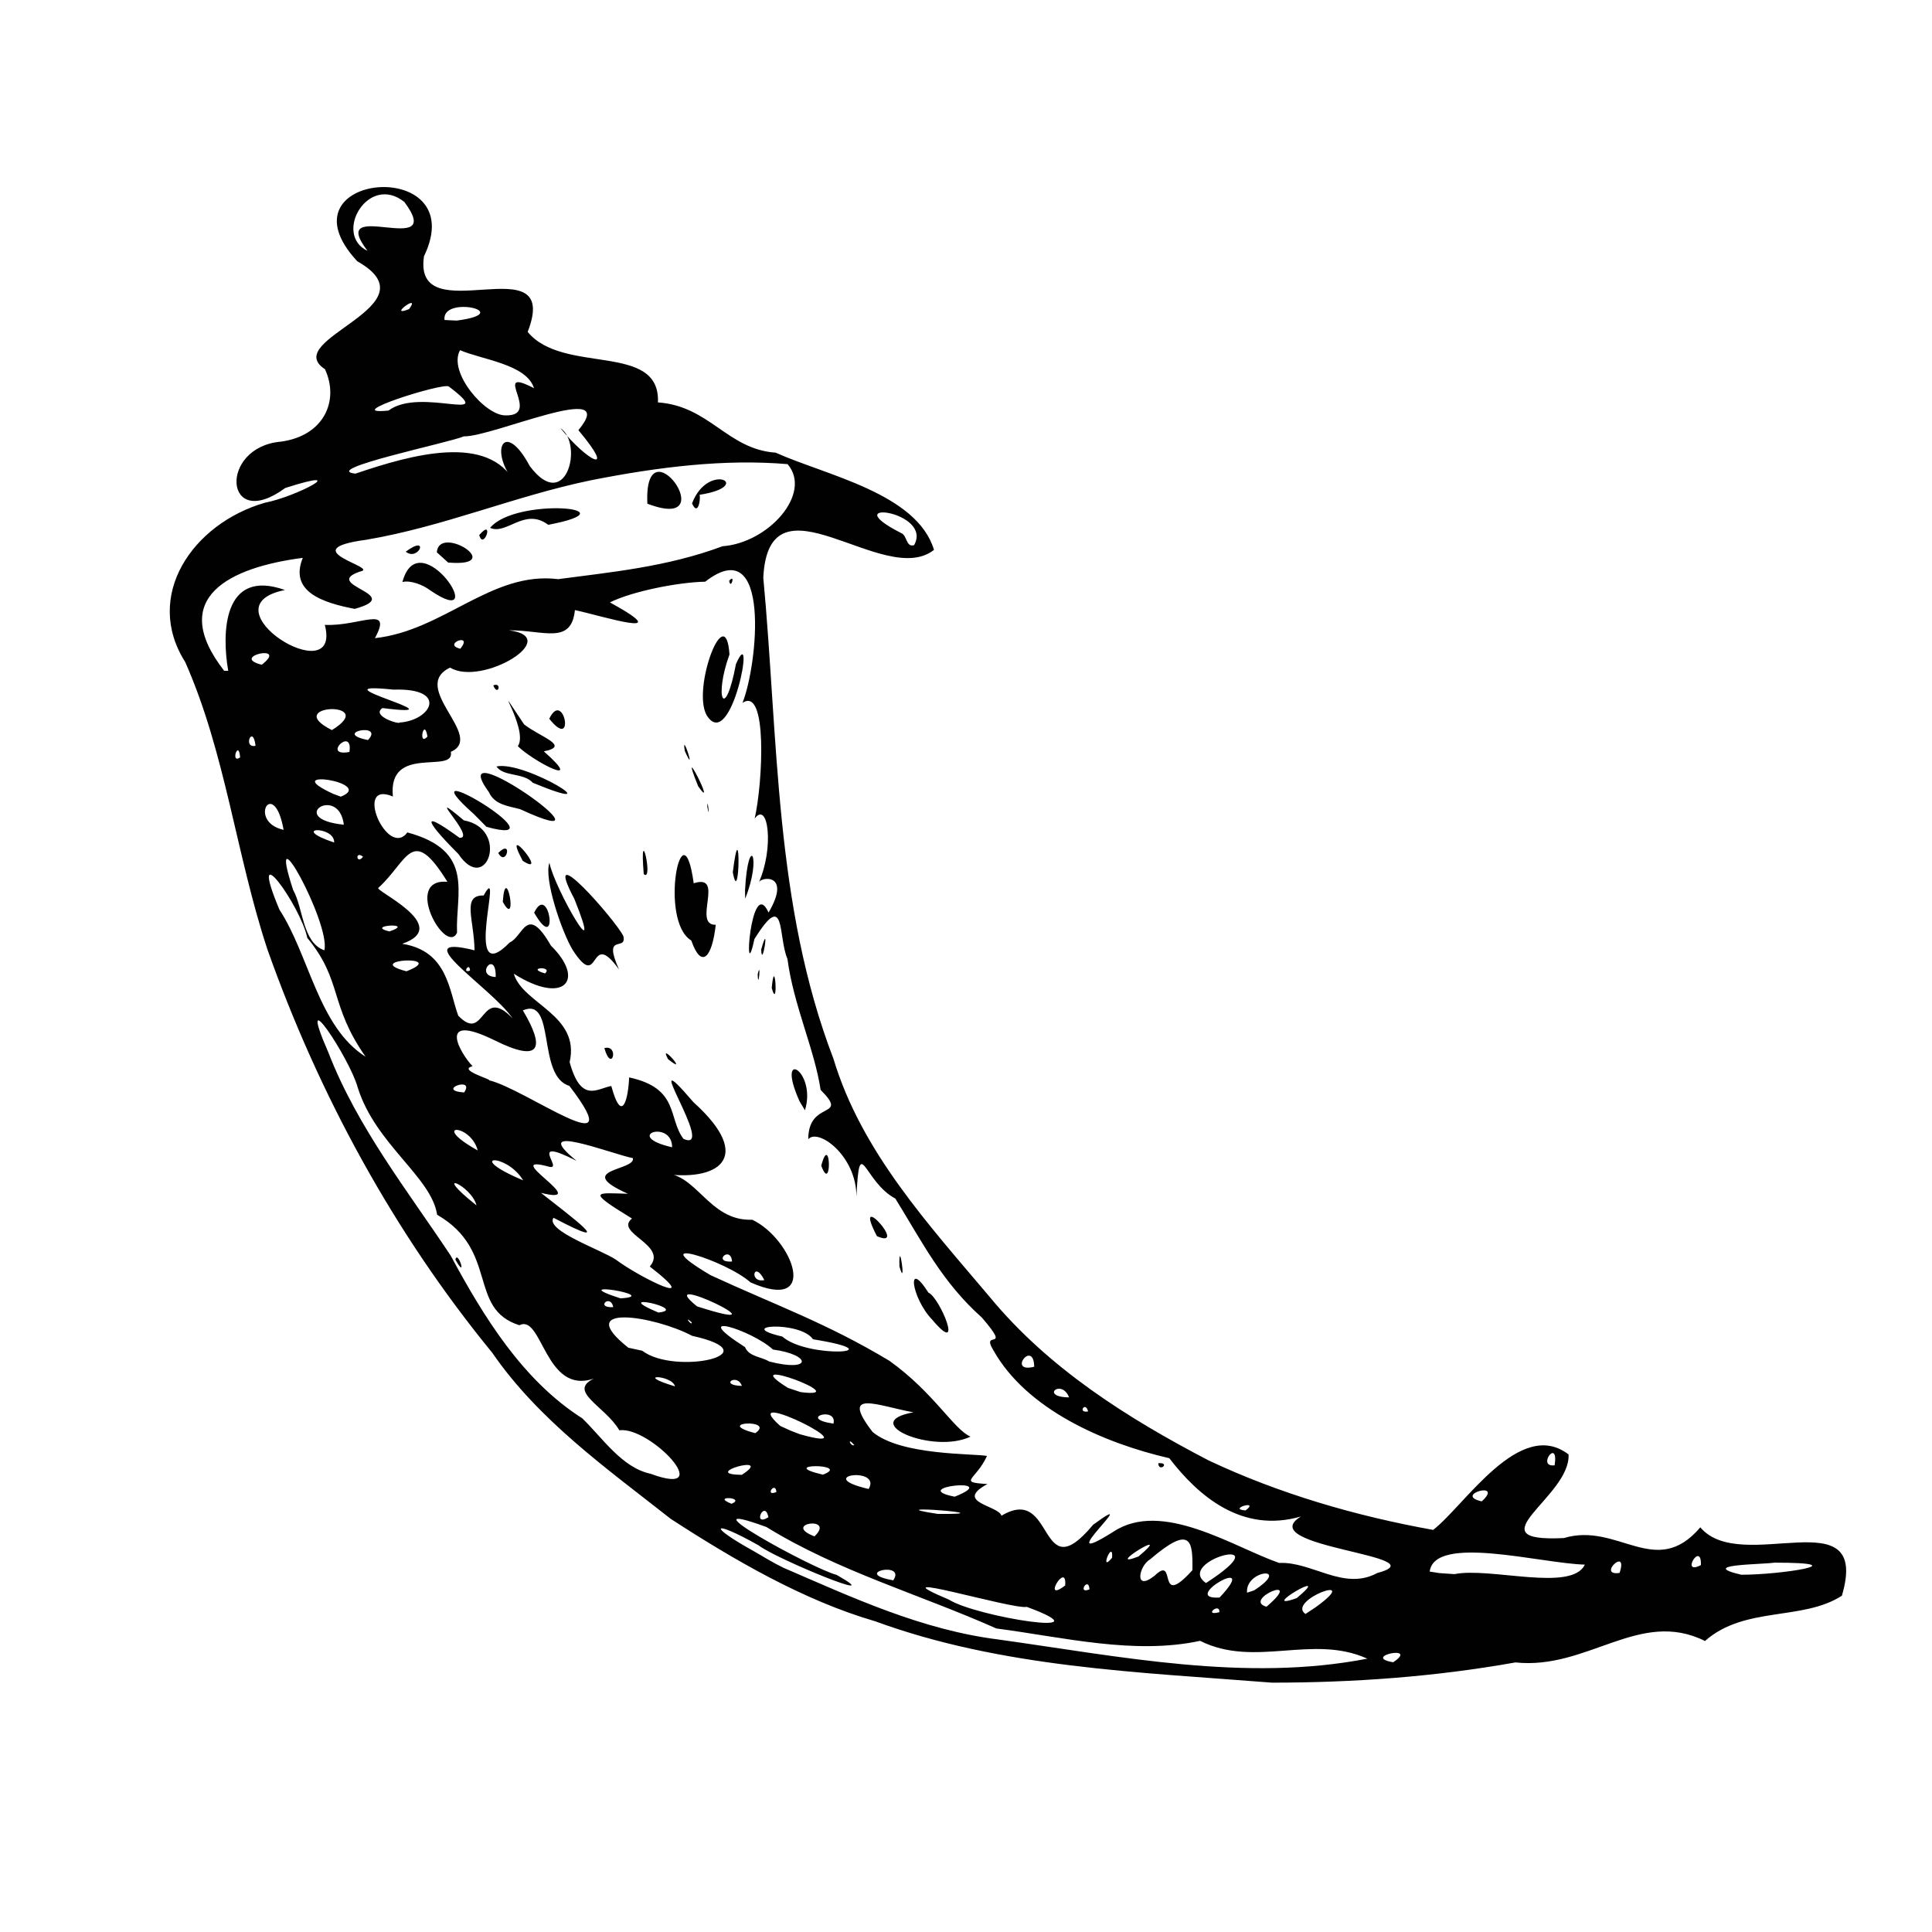
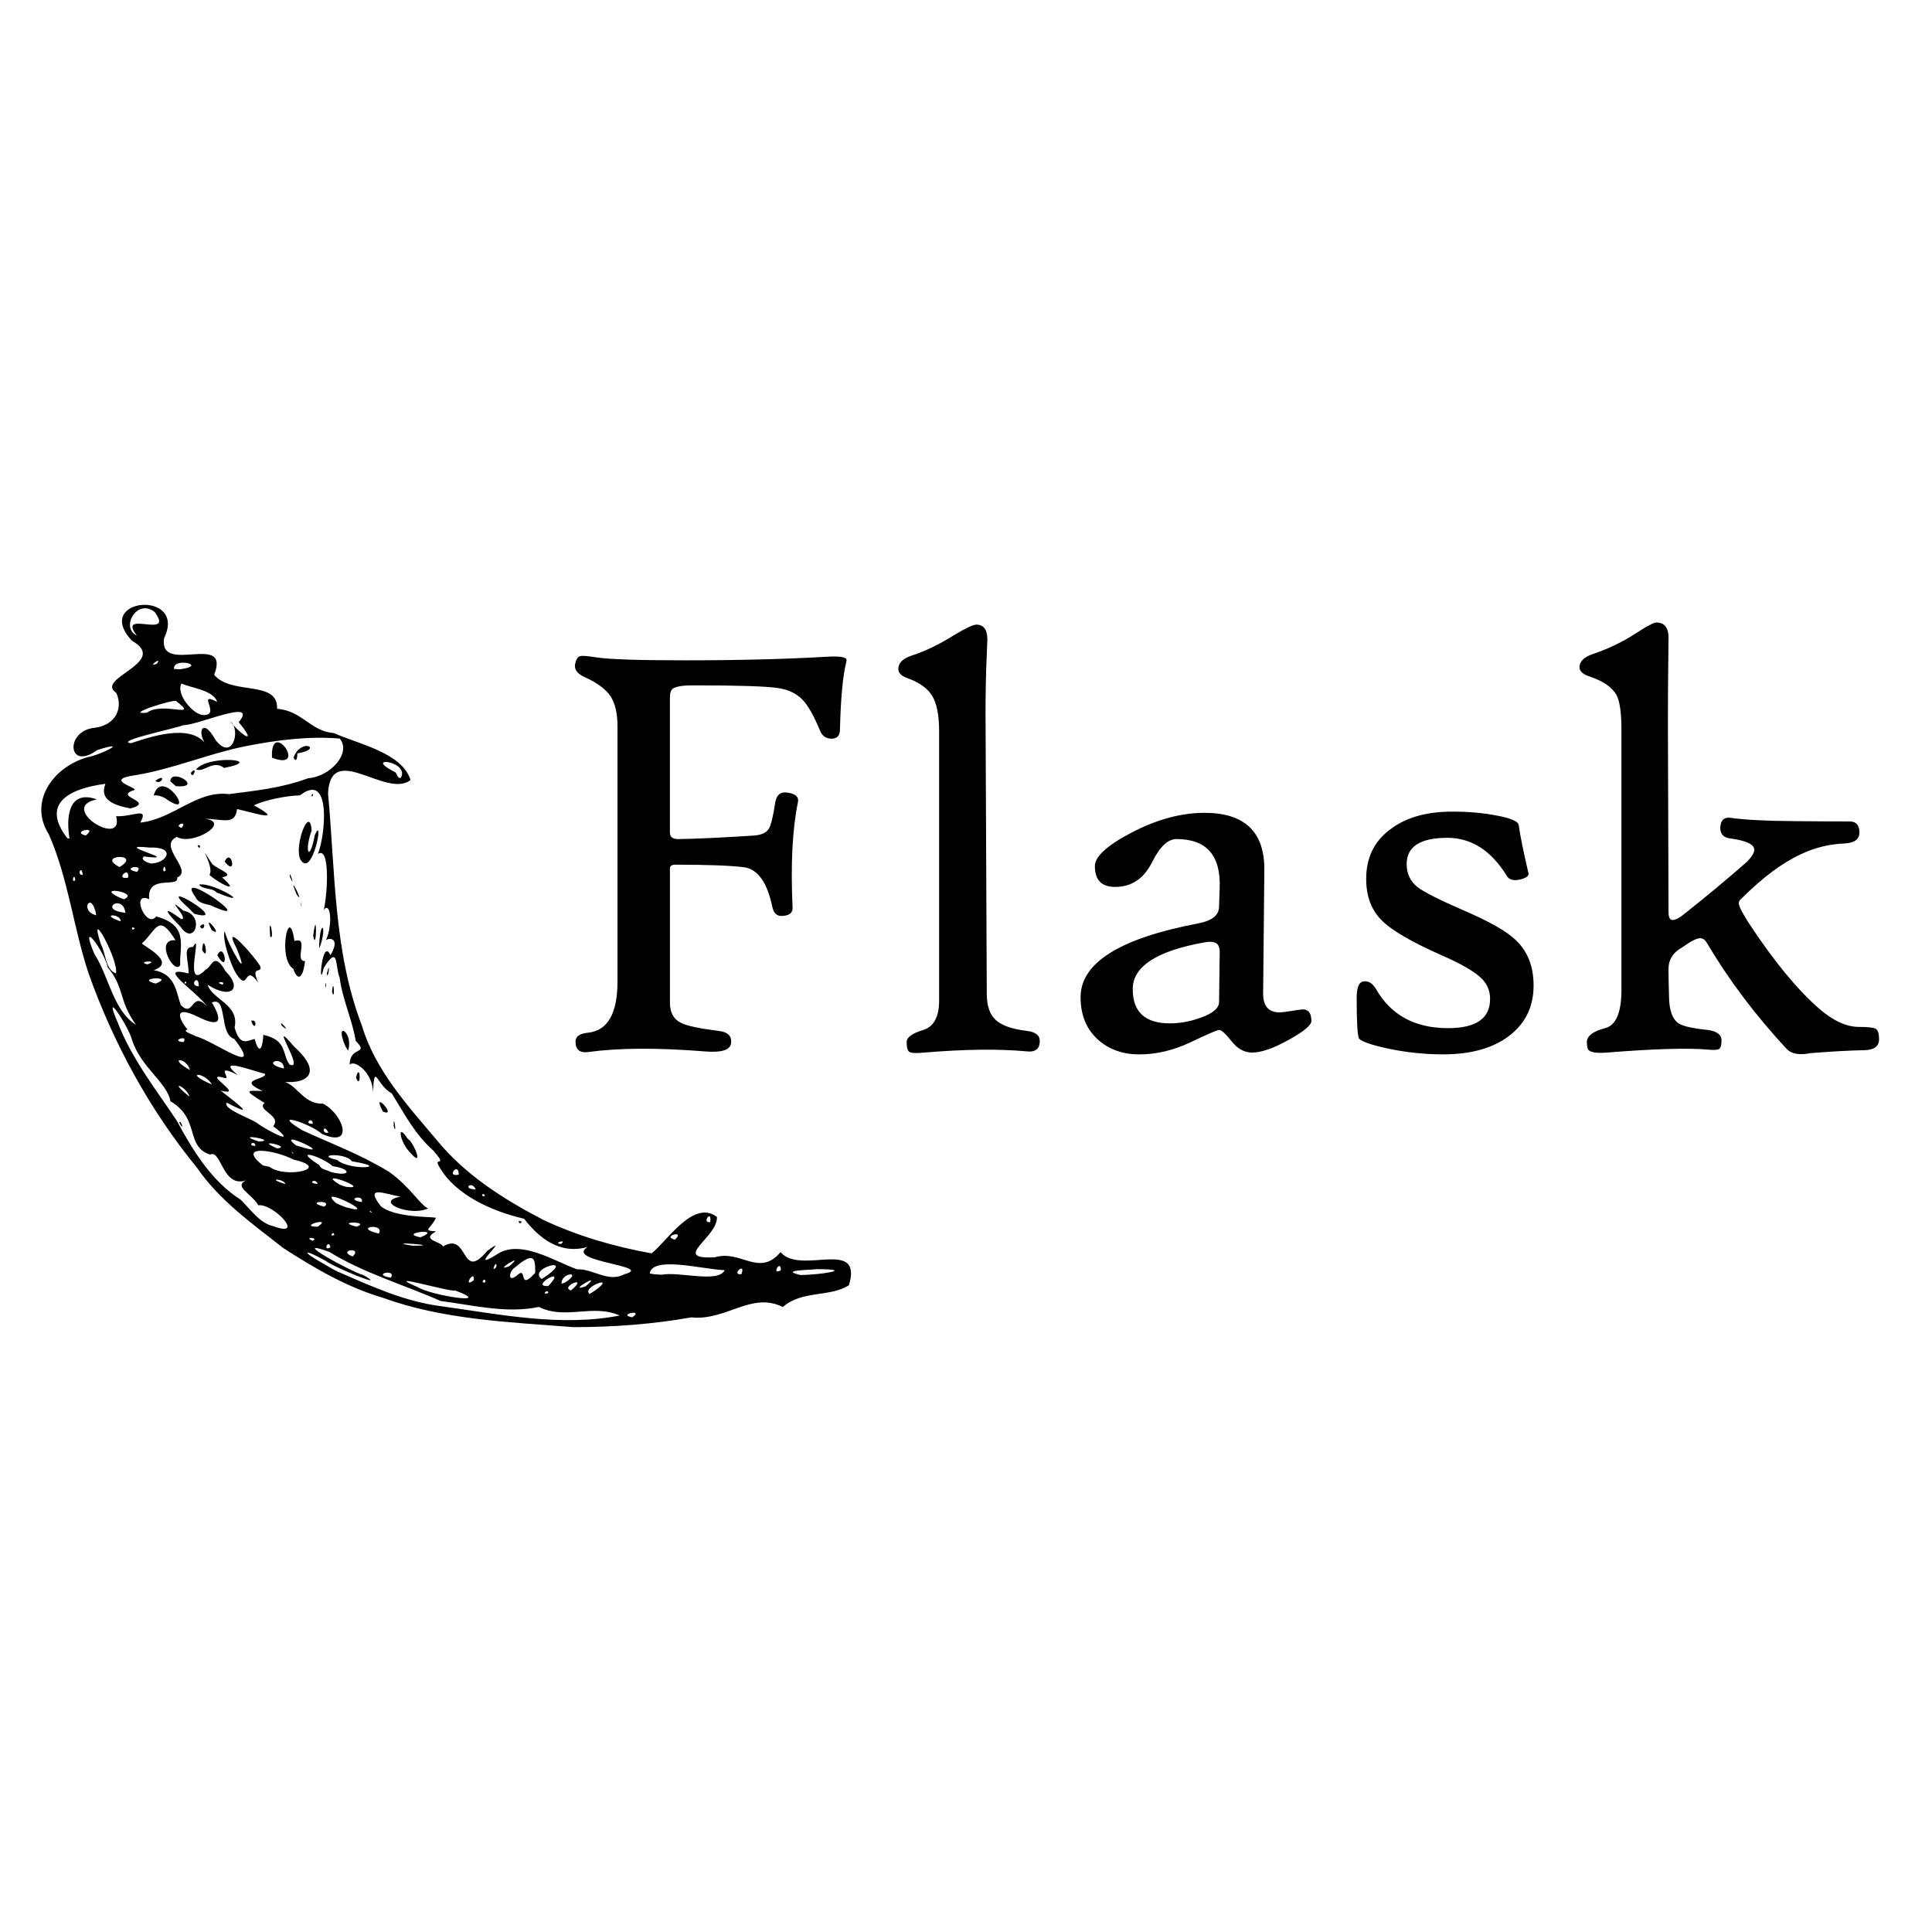
<svg xmlns="http://www.w3.org/2000/svg" viewBox="0 0 128 128">
-   <path fill="#010101" d="M44.44 100.63c-4.23-3.33-8.74-6.52-11.83-11.01-6.49-7.92-11.49-17.1-14.9-26.74-2.07-6.27-2.77-12.99-5.44-19.02-2.78-4.38.48-9.16 5.27-10.55 2.13-.41 5.89-2.43 1.36-.98-4.06 2.98-4.45-2.71-.29-3.07 2.84-.38 3.89-2.7 2.92-4.8-3.05-1.99 7.4-4.18 2.14-7.15-5.48-5.91 7.66-7.05 4.42-.33-.77 5.16 9.18-.95 6.87 5.01 2.35 2.86 8.8.65 8.63 4.67 3.42.24 4.6 3.11 7.8 3.33 3.33 1.5 9.36 2.69 10.49 6.44-3.3 2.61-10.95-5.4-11.31 1.84 1 10.69.74 21.7 4.65 31.88 1.85 6.16 6.33 11.01 10.38 15.81 3.88 4.7 9.12 8.01 14.48 10.8 4.69 2.21 9.75 3.68 14.87 4.6 2.07-1.59 5.74-7.48 8.97-5 .16 2.8-6.42 5.84-.31 5.54 3.59-1.08 6.08 2.77 9.04-.71 2.72 3.23 11.32-2.06 9.38 4.53-2.62 1.69-6.44.67-9.07 3-4.33-2.16-7.77 1.93-12.56 1.42-5.32.95-10.73 1.34-16.13 1.34-8.85-.7-17.89-.99-26.3-4.07-4.74-1.38-9.37-4.08-13.53-6.78zm7.47 3.24c4.63 2 9.16 4.11 14.23 4.75 8.05 1.12 16.37 2.84 24.45 1.27-3.66-1.65-7.44.64-11.08-1.18-4.37.94-9.06-.24-13.5-.82-5.05-2.25-10.5-3.8-15.23-6.72-5.91-2.16 3.06 2.77 4.65 3.17 3.69 2.1-4.06-1.08-5.16-1.95-3.09-1.74-3.49-1.37-.31.39.64.37 1.28.77 1.95 1.09zm-8.81-6.23c4.49 1.66-.02-3.16-2.07-2.88-.91-1.58-3.48-2.58-1.67-3.43-3.26 1.13-3.42-4.3-4.95-3.53-3.45-1.09-1.34-4.95-5.45-7.32-.37-2.5-4.08-4.66-5.26-8.43-.52-1.93-4.19-7.46-1.94-2.31 1.92 4.96 5.29 9.21 8.1 13.45 2.18 4.04 4.76 8.26 8.72 10.78 1.34 1.3 2.63 3.27 4.52 3.67zM30.17 83.45c.16-.68.82 1.46 0 0zm18.3 16.18c1-.44-1.43-.56 0 0zm2.44.89c-.25-1.23-1.11.69 0 0zm3.05 1.27c1.45-1.38-2.24-.87 0 0zm5.22 2.91c.89-1.3-2.82-.49 0 0zm-10.03-6.99c2.25-1.46-2.91-.02 0 0zm2.29 1.14c-.07-.77-.82.34 0 0zm11.43 7.13c1.84 1.16 10.73 2.54 5.16.48-.93.2-10.33-2.66-5.16-.48zM44.72 91.85c-.18-.77-2.85-.85 0 0zm5.32 3.1c1.39-.96-2.87-.74 0 0zm4.48 2.75c1.98-.75-3.23-.75 0 0zm-11.97-8.21c2.16 1.65 8.7.21 3.3-.99-2.45-1.31-7.99-2.2-4.22.79l.92.2zm15 9.16c.9-1.53-3.77-.88 0 0zm-4.56-3.63c5.27 1.49-4.43-3.34-1.3-.55l.7.32.6.23zm9.14 5.28c4.99.05-4.51-.68 0 0zm-21.5-13.7c-.19-.93-1.23.08 0 0zm29.94 18.44c.14-1.68-1.62 1.25 0 0zM49.15 91.82c-.3-.88-1.56-.04 0 0zm-8.04-5.8c2.86-.17-3.93-1.26 0 0zm-9.54-6.16c-.36-1.38-3.12-2.47 0 0zM56.6 95.74c-.52-.6-.25.13 0 0zm15.58 9.56c-.05-.91-.85.35 0 0zM55.22 94.32c.28-1.18-2.44-.36 0 0zm-11.6-7.36c2.13-.23-3.42-1.44 0 0zm19.63 12.2c3.32-1.32-3.24-.64 0 0zm-10.21-6.93c3.83.49-4.56-2.61-.84-.28l.84.28zm13.31 8.19c3.58-2.14 2.4 5.01 6.07.6 3.62-2.64-3.13 3.27 1.33.47 3.23-2.16 7.99 1.02 11 2.06 2.16-.11 4.27 1.87 6.49.67 4.27-1.15-8.36-1.71-5.05-3.75-3.91 1.14-6.8-1.36-8.72-3.86-4.39-1.01-9.46-3.25-11.65-7.14-.89-1.46 1.29.21-.77-2.18-2.64-2.35-3.96-5.02-5.73-7.88-2.12-1.13-2.37-4.46-2.58-.11.02-2.74-2.56-4.59-3.19-3.82-.01-2.64 2.76-1.32.82-3.27-.42-2.74-1.79-5.59-2.2-8.68-.64-1.49-.09-4.68-2.19-1.31-.76 3.57-.25-4.38.94-1.76 1.56-2.67-.56-2.36-.65-1.99 1.02-2.26.64-5.46-.27-4.24.54-2.39.86-8.8-.81-7.66 1.01-2.5 1.92-11.44-2.47-8.03-1.78.03-4.85.64-6.31 1.37 4.56 2.51-.46.91-2.32.51-.24 2.33-2.08 1.32-4.38 1.34 3.67.45-1.79 3.75-3.89 2.47-2.74 1.31 2.36 4.57.05 5.58.28 1.52-4.19-.55-3.84 2.96-2.65-1.12-.36 4.16.96 2.38 4.51 1.22 3.18 4.01 3.29 6.65-.74 1.54-3.63-3.62-.64-3.38-2.36-3.83-2.61-1.38-4.56.39-.45.13 4.99 2.53 1.57 3.72 3.01.47 3.1 3.1 3.71 4.76 1.81 1.88 1.44-2.08 3.6.18-1.37-2.02-7.25-5.68-2.52-4.51-.03-2.03-.86-3.67.6-3.63 1.44-2.6-1.51 6.42 1.73 3.11.9-.39 1.12-2.6 2.73.21 2.34 2.3.85 3.97-2.46 1.86.59 2.01 4.42 2.72 3.7 5.86.76 2.76 1.83 1.74 2.76 1.58.73 2.68 1.14.71 1.18-.57 3.34.72 2.56 2.69 3.6 4.07 2.3 1.04-3.29-7.04.66-2.43 4.16 3.75 1.56 5.32-2.17 4.72 2.36-.19 3.12 3.19 6.07 3.07 2.69 1.28 4.52 6.2-.12 4.15-1.61-1.45-7.31-3.24-2.65-.48 4.3 1.99 7.71 3.18 11.86 5.68 2.96 2.12 4.25 4.54 5.37 5.02-2.49 1.19-7.51-.95-3.78-1.61-2.33-.42-4.94-1.6-2.71 1.3 1.89 1.58 6.71 1.42 7.58 1.59-.73 1.61-1.99 1.74.03 1.86-2.25 1.22.72 1.41.93 2.1zm-4.6-13c-1.37-1.43-1.72-4.11-.24-1.78.75.3 2.43 4.38.24 1.78zm14.99 9.52c.85-.06.02.65 0 0zM59.59 83.91c-.06-2.17.49 1.67 0 0zM58.1 81.9c-1.73-3.32 2.17.95 0 0zM40.04 69.44c1.01-.27.5 1.73 0 0zm14.37 7.79c.62-2.33.73 1.96 0 0zm-10.15-7.06c-.71-1.29 1.5 1.21 0 0zm8.71 2.79c-1.63-3.65 1.16-2 .36.6l-.36-.6zM37.95 62.95c-.73-1.2-1.93-4.72-1.55-5.79.35 1.75 3.72 7.53 1.65 2.39-2.28-4.3 2.73 1.4 3.25 2.47.24 1.07-1.41-.29-.29 2.21-2.04-2.85-1.2 1.58-3.06-1.28zm-4.64-3.2c.19-2.79 1.06 1.91 0 0zm2.08.72c1-2.11 1.69 2.93 0 0zm-5.02-3.89c-1.73-1.72-2.98-3.3.08-1.07 1.18.05-2.62-3.6.28-1.16 3.06.56 1.51 5.01-.36 2.23zm2.64-.07c1-.99.53.98 0 0zm1.62.52c-1.52-2.85 1.85 1.2 0 0zm-3.22-3.08c-5.02-4.47 6.31 2.34.82.83l-.82-.83zm14.39 8.36c-2.18-1.3-.58-9.18.16-3.79 2.11-.68-.12 2.78 1.46 2.75-.24 2.18-.95 2.97-1.62 1.04zm5.33 3.15c.21-2.38.45 1.62 0 0zm-.93-.92c.24-1.01.03 1.2 0 0zM32.39 52.48c-3.23-4.45 9.38 4.51 2.07 1.13-.77-.21-1.69-.28-2.07-1.13zm10.26 5.43c-.31-3.75.68.62 0 0zm7.78 5c.6-2.14.05 1.41 0 0zM32.89 50.78c1.92-.41 7.95 3.37 2.41 1.08-.62-.69-1.93-.38-2.41-1.08zm16.47 8.21c.2-3.84 1.15-2.29.01.55l-.01-.55zm-15.05-9.55c.78-1.15-2.08-5.18.41-1.45 1.08.85 3.11 1.43 1.31 1.79 2.84 2.5-.68.68-1.72-.34zm14.24 8.35c.54-4.37.47 2.56 0 0zM32.68 45.41c.6-.26.32.79 0 0zm3.71 2.21c.96-2.01 1.77 2.23 0 0zm10.47 5.82c0-.77.2 1.12 0 0zm-.6-1.34c-1.45-3.59 1.35 1.9 0 0zm-.89-2.35c-.25-1.48.83 1.86 0 0zm1.45-2.36c-1-1.76 1.26-7.75 1.51-4.03-1.05 2.89-.3 4.51.43.63 1.36-3.06-.29 6.02-1.94 3.4zm1.49-8.91c.44-.53.1.65 0 0zM45.82 87.6c-.59-.52.07.33 0 0zm5.13 2.6c2.86.74 2.84-.44.26-.79-1.39-1.29-5.77-2.66-1.85-.16.27.65 1.09.63 1.59.95zm-10.14-6.74c1.57 1.18 5.93 3.32 2.24.45 1.24-1.44-2.38-2.21-1.18-3.18-3.06-1.87-2.41-1.7-.27-1.64-3.67-1.64.53-1.52.33-2.36-1.42-.28-7.03-2.5-3.73.18-3.36-1.71-.8.64-1.82.39-3.44-.94 3.06 2.62-.54 1.73 1.97 1.56 5.3 4 .83 1.65-.57.85 3.21 2.14 4.14 2.78zm5.37 3.09c6.53 2.1-3.2-2.58 0 0zm27.5 16.65c.08-1.3-.9 1.11 0 0zm2.82 1.19c1.51-1.46.06 2.33 2.5-.36.03-1.92-.07-3.06-2.8-.72-.75.42-1.09 2.19.3 1.08zM31.65 76.22c-.47-1.82-3.25-1.81 0 0zm3.01 1.98c-1.12-1.86-4-1.68 0 0zm17.17 10.35c1.68 1.49 7.7 1.09 2.03.18-.83-1.24-5.32-.94-2.03-.18zm23.6 14.57c2.57-2.16-2.5.97 0 0zm5.36 3.69c.02-.69-1.11.3 0 0zm.01-.97c2.86-3.03-2.77.18 0 0zM24.22 70.01c-2.43-3.47-1.51-5.03-3.86-7.87-.45-2.17-4.03-7.09-1.85-1.88 1.99 3.05 2.58 7.77 5.71 9.75zm55.68 34.87c5.26-3.4-2.15-1.48 0 0zm4.01 1.57c2.64-2.26-1.66-.47 0 0zM30.75 72.38c.76-1.12-1.94-.14 0 0zm52.33 32.99c2.55-1.64-.59-1.39-.46.15l.46-.15zM48.5 83.58c-.09-1.11-1.35.09 0 0zm2.14 1.23c-.69-1.38-1.05.21 0 0zm36.53 21.67c3.27-2.36-1.98-.45-.68.45l.68-.45zm-1.26-.6c2.67-2.23-2.8.99 0 0zm6.39 4.25c1.79-1.19-2.17-.38 0 0zM32.39 71.57c2.39.54 9.56 5.89 5.33.37-2.17-.64-.87-5.94-3.08-5 1.48 2.48 1.22 3.53-1.9 1.97-3.91-1.91-2.2.94-1.43 1.73-1.04.25 1.39.91 1.08.93zm-10.9-8.61c.43-1.77-3.95-9.75-2.07-4 .68 1.21.61 3.49 2.07 4zM41.5 75.3c-1.23-1.03-.06-.15 0 0zm3.03.71c0-1.88-3.35-.77 0 0zm26.3 16.57c-.5-1.28-1.98-.02 0 0zm1.26.93c-.18-.72-.72.14 0 0zm10.43 6.56c1-.74-1.25-.09 0 0zM26.93 64.35c2.87-1.11-3.07-.79 0 0zm41.59 26.2c-.04-1.86-1.83.46 0 0zM25.8 61.71c1.84-.62-1.71-.41 0 0zm5.34 2.59c-.03-.61-.56.23 0 0zm65.22 39.99c2.37-.48 7.77 1.21 8.64-.63-2.88-.07-9.95-2.03-10.28.46l.63.1 1.01.07zM32.84 64.73c.05-1.88-1.46-.07 0 0zm-14.05-9.75c-.64-3.58-2.43-.54 0 0zm3.35.84c.04-1.15-3.07-1.03 0 0zm1.91.94c-.55-.44-.43.57 0 0zm12.06 7.73c.57-.52-1.35-.38 0 0zm-13.33-9.85c-.33-2.71-3.88-.4 0 0zm-6.87-4.46c-.1-1.25-.67.47 0 0zm1.02-.77c-.17-1.48-.88.19 0 0zm5.65 3.37c2.39-.94-4.35-1.94-.49-.18l.49.18zm75.59 46.69c1.53-1.4-1.94-.43 0 0zm9.13 4.74c.61-1.81-1.54.23 0 0zM23.15 49.82c.26-1.75-1.89.35 0 0zm-8.03-5.38c-.43-2.47-.37-6.82 3.76-5.35-5.51 1.1 3.82 6.85 2.64 2.31 2.32.11 4.53-1.37 3.32.88 4.57-.5 7.73-4.46 12.14-3.91 3.44-.46 7.19-.8 10.89-2.18 3.04-.22 5.97-3.5 4.31-5.44-4.15-.35-8.5.17-13.08 1.08-5.08 1.06-9.7 3.06-14.83 3.93-5 .67 1 1.85-.43 2.11-2.61.9 3.11 1.52-.34 2.47-2.13-.41-4.35-1.14-3.44-3.38-4.79.62-9 2.61-5.21 7.48h.27zm11.54-5.88c1.12-4.14 6.01 3.4 1.84.55-.5-.38-1.32-.68-1.84-.55zm.22-2.01c1.62-1.2.86.68 0 0zm2.06.04c.15-1.9 4.71 1.01.75.68l-.75-.68zm2.81-1.14c1.03-1.2.3 1.07 0 0zm.72-.48c1.71-2.06 9.69-1.31 3.85-.2-1.56-1.18-2.76.7-3.85.2zm10.42-1.6c-.26-5.62 5.18 1.99 0 0zm2.96-.02c1.08-2.83 4.2-1.14.5-.57.08.3-.11 1.46-.5.57zM21.99 48.37c3.23-1.98-3.43-1.72 0 0zm2.39.66c1.13-1.2-2.46-.49 0 0zm-7.04-4.99c1.85-1.42-2.18-.54 0 0zm95.35 59.65c.05-1.65-1.41.74 0 0zM103 97.08c.28-1.9-1.24.16 0 0zm12.36 7.25c2.58.01 7.82-.8 2.2-.8-.88.13-5.13.11-2.2.8zM26.48 47.87c2.09-.14 3.27-2.3-.41-2.18-5.69-.59 5.02 1.95-.73 1.22-.77.51 1.09 1.1 1.14.96zm1.84.93c-.22-1.34-.65.71 0 0zm2.18-5.82c.9-1.12-1.26-.3 0 0zm-6.95-11.6c3.73-1.27 8.82-2.69 10.58.62-1.79-2.15-.72-4.28.97-1.12 2.39 3.19 3.59-1.45 2.03-2.52 1.77 2.2 3.79 3.24 1.19.14 2.83-3.4-5.66.45-7.59.41-.92.41-9.58 2.2-7.18 2.47zm2.19-4.18c2.13-1.6 7.35.96 4-1.59-.33-.3-7.35 1.93-4 1.59zm7.75.32c2.49.06-1.07-3.34 1.89-1.8-.49-1.59-3.45-1.89-4.9-2.52-.82 1.45 1.66 4.34 3.01 4.32zm-6.39-7.04c.86-1.16-1.51.6 0 0zm3.16.76c4.01-.53-1.02-1.72-.81-.04l.81.04zm-5.91-4.62c-2.82-3.69 5.31.62 2.44-3.24-2.41-1.92-4.73 2.16-2.44 3.24zm36.21 19.5c1.29-2.29-5.34-3.09-.87-.81.42.14.32.97.87.81z" />
+   <path d="M18.767 82.685c-2.043-1.606-4.224-3.146-5.713-5.317-3.135-3.828-5.548-8.258-7.198-12.914-.998-3.028-1.339-6.275-2.625-9.185-1.344-2.114.231-4.425 2.547-5.097 1.03-.198 2.843-1.171.655-.476-1.962 1.44-2.151-1.306-.139-1.481 1.372-.181 1.878-1.305 1.408-2.316-1.474-.962 3.574-2.017 1.034-3.452-2.645-2.855 3.7-3.404 2.135-.162-.375 2.492 4.435-.458 3.318 2.421 1.135 1.383 4.248.315 4.17 2.254 1.652.114 2.22 1.503 3.77 1.61 1.608.727 4.521 1.298 5.068 3.11-1.594 1.261-5.286-2.608-5.464.886.482 5.163.358 10.48 2.248 15.396.893 2.978 3.059 5.32 5.015 7.64 1.872 2.271 4.407 3.869 6.991 5.214 2.266 1.069 4.709 1.777 7.18 2.223 1.001-.766 2.771-3.614 4.333-2.413.075 1.35-3.101 2.822-.149 2.674 1.734-.525 2.936 1.34 4.364-.343 1.315 1.558 5.467-.994 4.531 2.19-1.267.816-3.112.321-4.379 1.447-2.09-1.045-3.753.933-6.068.685-2.569.458-5.184.645-7.789.648-4.274-.337-8.638-.48-12.703-1.967-2.293-.666-4.527-1.972-6.54-3.275zm3.608 1.565c2.236.966 4.423 1.985 6.874 2.293 3.889.54 7.905 1.373 11.808.615-1.767-.798-3.593.308-5.353-.571-2.11.455-4.375-.115-6.521-.396-2.439-1.086-5.072-1.834-7.357-3.245-2.855-1.043 1.476 1.338 2.248 1.531 1.784 1.013-1.962-.52-2.491-.94-1.495-.839-1.686-.664-.148.188.31.179.616.371.94.525zm-4.256-3.008c2.168.804-.009-1.524-1.001-1.389-.44-.764-1.682-1.246-.806-1.655-1.574.547-1.65-2.079-2.389-1.704-1.667-.526-.648-2.39-2.634-3.534-.181-1.206-1.971-2.251-2.542-4.07-.252-.932-2.024-3.605-.936-1.118.926 2.396 2.555 4.449 3.913 6.498 1.052 1.95 2.296 3.991 4.213 5.208.646.62 1.27 1.57 2.182 1.764zm-6.242-6.855c.074-.327.396.708 0 0zm8.839 7.818c.479-.217-.691-.272 0 0zm1.176.428c-.121-.593-.538.332 0 0zm1.473.613c.7-.667-1.081-.421 0 0zm2.524 1.407c.426-.628-1.364-.236 0 0zm-4.847-3.378c1.088-.705-1.407-.009 0 0zm1.104.551c-.031-.372-.393.166 0 0zm5.521 3.446c.888.561 5.184 1.227 2.494.229-.451.096-4.988-1.282-2.494-.229zm-8.763-6.827c-.087-.372-1.38-.412 0 0zm2.568 1.499c.67-.466-1.388-.36 0 0zm2.163 1.326c.96-.363-1.557-.364 0 0zm-5.779-3.964c1.042.8 4.202.104 1.595-.476-1.186-.632-3.858-1.064-2.036.381l.441.095zm7.243 4.421c.435-.739-1.82-.422 0 0zm-2.201-1.749c2.546.721-2.141-1.611-.628-.265l.335.151.293.114zm4.414 2.55c2.411.024-2.179-.332 0 0zm-10.384-6.617c-.094-.449-.594.037 0 0zm14.462 8.906c.064-.81-.786.604 0 0zm-10.345-6.385c-.147-.428-.754-.019 0 0zm-3.887-2.802c1.384-.085-1.897-.609 0 0zm-4.606-2.977c-.173-.665-1.506-1.193 0 0zm12.09 7.673c-.253-.29-.12.063 0 0zm7.524 4.617c-.023-.442-.41.167 0 0zm-8.19-5.305c.136-.571-1.181-.174 0 0zm-5.606-3.553c1.03-.11-1.651-.697 0 0zm9.483 5.891c1.605-.635-1.565-.309 0 0zm-4.933-3.347c1.85.238-2.201-1.259-.407-.135l.407.135zm6.43 3.954c1.728-1.032 1.158 2.418 2.931.291 1.748-1.277-1.51 1.578.644.228 1.559-1.042 3.861.494 5.315.995 1.045-.051 2.062.904 3.135.322 2.064-.556-4.037-.824-2.438-1.809-1.888.549-3.282-.655-4.212-1.865-2.119-.489-4.566-1.573-5.625-3.448-.432-.703.622.101-.373-1.05-1.276-1.136-1.913-2.426-2.77-3.805-1.023-.545-1.144-2.152-1.247-.054.008-1.324-1.236-2.216-1.541-1.847-.005-1.276 1.333-.636.396-1.58-.201-1.323-.865-2.7-1.064-4.193-.309-.721-.043-2.262-1.058-.633-.369 1.722-.122-2.115.453-.851.753-1.292-.271-1.139-.313-.961.491-1.089.311-2.634-.129-2.045.261-1.155.413-4.251-.391-3.701.488-1.208.926-5.528-1.193-3.881-.858.013-2.345.31-3.046.66 2.201 1.214-.222.439-1.12.245-.116 1.125-1.004.64-2.114.65 1.772.218-.863 1.813-1.878 1.193-1.321.63 1.139 2.207.026 2.694.137.733-2.023-.266-1.854 1.43-1.282-.541-.175 2.012.466 1.148 2.18.591 1.534 1.935 1.589 3.212-.355.745-1.754-1.75-.312-1.634-1.138-1.849-1.258-.668-2.205.191-.219.061 2.412 1.222.761 1.795 1.452.225 1.495 1.495 1.792 2.3.872.91.693-1.004 1.738.09-.662-.976-3.503-2.746-1.216-2.178-.012-.98-.414-1.771.288-1.752.695-1.256-.728 3.1.837 1.503.434-.19.541-1.258 1.32.101 1.13 1.113.409 1.919-1.187.897.285.971 2.134 1.315 1.786 2.829.368 1.333.884.842 1.333.765.352 1.294.553.343.569-.272 1.612.345 1.234 1.298 1.74 1.965 1.112.5-1.591-3.4.317-1.173 2.007 1.812.753 2.567-1.048 2.278 1.14-.093 1.507 1.541 2.934 1.484 1.301.618 2.182 2.994-.061 2.005-.777-.702-3.53-1.566-1.28-.232 2.075.961 3.724 1.535 5.726 2.743 1.432 1.021 2.051 2.192 2.594 2.427-1.204.572-3.628-.461-1.828-.777-1.124-.203-2.387-.773-1.312.627.916.764 3.241.685 3.659.77-.354.777-.96.84.013.9-1.083.581.353.672.453 1.003zm-2.223-6.277c-.662-.692-.834-1.986-.118-.861.367.148 1.175 2.116.118.861zm7.239 4.597c.413-.027.013.314 0 0zm-8.283-6.295c-.026-1.045.239.807 0 0zm-.719-.966c-.833-1.607 1.049.454 0 0zm-8.72-6.018c.489-.131.241.834 0 0zm6.94 3.76c.3-1.127.353.945 0 0zm-4.903-3.409c-.345-.621.723.584 0 0zm4.207 1.349c-.788-1.766.56-.965.175.289l-.175-.289zm-7.256-4.839c-.352-.579-.935-2.278-.746-2.798.168.846 1.796 3.637.797 1.156-1.103-2.079 1.319.673 1.568 1.194.117.516-.681-.141-.141 1.069-.984-1.377-.58.761-1.478-.621zm-2.241-1.546c.092-1.347.512.923 0 0zm1.008.349c.481-1.017.815 1.417 0 0zm-2.427-1.878c-.834-.831-1.438-1.594.041-.514.568.021-1.267-1.741.136-.561 1.475.27.728 2.419-.177 1.075zm1.275-.033c.485-.481.257.473 0 0zm.785.251c-.736-1.377.892.579 0 0zm-1.559-1.489c-2.426-2.161 3.049 1.128.396.4l-.396-.4zm6.954 4.039c-1.051-.629-.28-4.432.08-1.832 1.02-.33-.057 1.344.704 1.328-.12 1.057-.461 1.435-.784.504zm2.572 1.522c.103-1.147.216.782 0 0zm-.447-.444c.115-.487.011.578 0 0zm-8.604-5.827c-1.56-2.15 4.531 2.177.999.546-.369-.097-.814-.133-.999-.546zm4.954 2.625c-.148-1.811.328.3 0 0zm3.759 2.413c.291-1.031.023.682 0 0zm-8.473-5.859c.927-.198 3.839 1.626 1.165.521-.297-.329-.932-.18-1.165-.521zm7.957 3.966c.099-1.853.554-1.105.004.265l-.004-.265zm-7.268-4.611c.377-.554-1.003-2.503.199-.698.519.412 1.502.69.634.863 1.366 1.206-.332.326-.833-.165zm6.874 4.033c.261-2.11.231 1.235 0 0zm-7.664-5.982c.29-.123.154.385 0 0zm1.795 1.067c.461-.969.85 1.08 0 0zm5.056 2.814c-.003-.373.097.541 0 0zm-.292-.649c-.701-1.731.653.917 0 0zm-.431-1.136c-.117-.714.401.899 0 0zm.703-1.14c-.483-.849.607-3.74.73-1.946-.509 1.396-.146 2.179.207.305.655-1.476-.142 2.91-.937 1.641zm.72-4.301c.21-.257.047.311 0 0zm-1.204 23.725c-.286-.25.036.157 0 0zm2.48 1.253c1.38.354 1.373-.215.126-.384-.67-.624-2.787-1.286-.892-.078.124.319.52.311.766.462zm-4.897-3.253c.759.568 2.862 1.605 1.083.216.6-.696-1.148-1.068-.569-1.535-1.476-.902-1.165-.821-.13-.793-1.773-.794.256-.733.161-1.141-.684-.135-3.397-1.206-1.801.088-1.622-.826-.387.308-.877.188-1.66-.451 1.477 1.264-.263.838.951.753 2.561 1.933.401.797-.284.41 1.545 1.03 1.995 1.342zm2.593 1.49c3.153 1.014-1.547-1.242 0 0zm13.278 8.045c.041-.626-.43.533 0 0zm1.365.573c.728-.703.03 1.124 1.205-.172.013-.928-.035-1.477-1.35-.35-.364.203-.525 1.055.145.522zM12.589 70.896c-.223-.876-1.567-.874 0 0zm1.456.956c-.541-.897-1.93-.813 0 0zm8.292 5c.81.72 3.718.528.983.089-.404-.599-2.571-.457-.983-.089zm11.396 7.039c1.246-1.046-1.207.465 0 0zm2.592 1.78c.008-.336-.537.146 0 0zm.004-.47c1.379-1.462-1.336.086 0 0zM9.004 67.896c-1.176-1.677-.731-2.431-1.864-3.801-.216-1.048-1.946-3.425-.895-.907.962 1.473 1.247 3.753 2.759 4.708zm26.892 16.841c2.539-1.64-1.042-.716 0 0zm1.937.758c1.272-1.092-.804-.227 0 0zM12.158 69.042c.363-.54-.94-.07 0 0zm25.271 15.935c1.231-.792-.284-.671-.223.072l.223-.072zM20.728 74.451c-.042-.536-.65.045 0 0zm1.032.593c-.329-.663-.504.105 0 0zm17.643 10.469c1.577-1.138-.955-.217-.33.216l.33-.216zm-.604-.291c1.285-1.077-1.355.476 0 0zm3.086 2.054c.863-.578-1.049-.187 0 0zM12.948 68.652c1.155.259 4.619 2.847 2.576.18-1.047-.31-.419-2.868-1.487-2.416.717 1.198.589 1.706-.915.952-1.89-.924-1.063.457-.692.837-.504.114.666.439.518.447zm-5.265-4.158c.207-.857-1.906-4.708-.998-1.931.327.582.294 1.684.998 1.931zm9.665 5.959c-.597-.498-.029-.072 0 0zm1.465.341c0-.906-1.62-.369 0 0zM31.515 78.8c-.243-.618-.957-.014 0 0zm.61.445c-.091-.347-.352.068 0 0zm5.034 3.172c.484-.356-.604-.046 0 0zM10.312 65.165c1.385-.536-1.485-.382 0 0zm20.084 12.652c-.015-.895-.883.224 0 0zM9.765 63.89c.889-.301-.824-.198 0 0zm2.581 1.25c-.014-.294-.272.113 0 0zm31.496 19.313c1.144-.229 3.751.582 4.172-.303-1.39-.034-4.806-.979-4.967.225l.304.048.491.03zM13.167 65.348c.021-.91-.708-.035 0 0zm-6.788-4.71c-.308-1.731-1.173-.263 0 0zm1.618.406c.021-.556-1.481-.5 0 0zm.926.455c-.268-.216-.209.273 0 0zm5.821 3.734c.275-.253-.649-.186 0 0zm-6.436-4.759c-.158-1.307-1.877-.195 0 0zm-3.322-2.153c-.046-.604-.322.227 0 0zm.495-.373c-.08-.717-.424.09 0 0zm2.727 1.627c1.154-.452-2.1-.937-.236-.085l.236.085zm36.509 22.552c.739-.677-.937-.209 0 0zm4.411 2.285c.296-.872-.746.116 0 0zM8.488 58.147c.121-.848-.916.167 0 0zm-3.882-2.601c-.208-1.195-.179-3.292 1.814-2.584-2.661.529 1.843 3.309 1.275 1.113 1.119.056 2.188-.661 1.602.425 2.205-.242 3.733-2.155 5.864-1.887 1.659-.22 3.474-.387 5.261-1.055 1.471-.105 2.887-1.688 2.081-2.626-2.005-.17-4.104.082-6.32.522-2.455.51-4.686 1.479-7.164 1.896-2.416.325.485.895-.208 1.021-1.259.438 1.504.732-.163 1.193-1.029-.196-2.101-.549-1.661-1.634-2.313.301-4.347 1.26-2.519 3.614l.138.002zm5.576-2.839c.542-1.998 2.905 1.644.888.265-.24-.181-.637-.328-.888-.265zm.105-.97c.783-.582.415.328 0 0zm.993.017c.072-.919 2.277.487.364.331l-.364-.331zm1.36-.546c.497-.582.144.514 0 0zm.348-.233c.827-.994 4.681-.636 1.86-.098-.756-.569-1.335.336-1.86.098zm5.032-.776c-.125-2.715 2.5.963 0 0zm1.428-.01c.521-1.365 2.026-.548.242-.274.038.147-.053.708-.242.274zM7.925 57.445c1.559-.955-1.655-.83 0 0zm1.153.319c.547-.581-1.189-.235 0 0zm-3.398-2.41c.891-.686-1.055-.261 0 0zm46.051 28.809c.027-.795-.681.357 0 0zm-4.679-3.193c.134-.914-.602.079 0 0zm5.966 3.501c1.246.006 3.775-.387 1.064-.386-.426.065-2.478.053-1.064.386zM10.092 57.204c1.009-.068 1.578-1.112-.196-1.053-2.747-.282 2.424.942-.353.592-.371.246.528.529.549.461zm.888.449c-.105-.646-.312.344 0 0zm1.054-2.809c.437-.542-.606-.145 0 0zM8.68 49.239c1.8-.611 4.262-1.3 5.111.301-.865-1.04-.35-2.065.468-.543 1.155 1.539 1.732-.7.982-1.217.856 1.063 1.829 1.567.573.067 1.366-1.642-2.734.216-3.665.197-.449.2-4.629 1.065-3.469 1.195zm1.055-2.02c1.025-.775 3.55.461 1.93-.771-.159-.139-3.545.935-1.93.771zm3.743.155c1.2.03-.519-1.615.912-.87-.234-.767-1.666-.91-2.366-1.218-.397.703.805 2.097 1.454 2.088zm-3.087-3.397c.416-.564-.728.286 0 0zm1.53.365c1.936-.256-.494-.833-.391-.02l.391.02zm-2.856-2.233c-1.364-1.781 2.564.299 1.178-1.565-1.166-.928-2.285 1.047-1.178 1.565zm17.491 9.421c.625-1.108-2.58-1.494-.42-.392.197.065.153.467.42.392zm0 0" />
+   <path d="M56.063 43.886c-.223.883-.362 2.362-.414 4.44 0 .409-.184.613-.553.613-.368 0-.625-.178-.769-.533-.395-.961-.77-1.63-1.125-2.013-.42-.447-.98-.717-1.677-.809-.75-.118-2.617-.178-5.604-.178-.683 0-1.132.073-1.341.217-.132.092-.197.29-.197.594v8.938c0 .304.19.447.571.435 1.171-.014 2.868-.094 5.09-.238.434-.052.727-.195.878-.424.152-.229.3-.825.444-1.786.092-.526.401-.73.927-.611.448.092.64.296.573.611-.369 1.79-.488 4.118-.356 6.986.014.342-.203.526-.65.552-.369.04-.599-.158-.691-.592-.341-1.644-.977-2.521-1.903-2.635-.928-.11-2.437-.166-4.528-.166-.237 0-.354.083-.354.255v8.882c0 .656.242 1.104.729 1.341.383.196 1.204.374 2.467.532.646.064.927.35.849.848-.08.435-.658.605-1.737.513-3.118-.249-5.689-.235-7.714.041-.566.077-.848-.151-.848-.69 0-.342.282-.539.848-.592 1.289-.146 1.933-1.277 1.933-3.395V48.127c0-.866-.154-1.534-.463-2-.31-.468-.885-.894-1.727-1.274-.526-.237-.722-.56-.591-.968.065-.25.171-.388.315-.414.131-.04.481-.013 1.045.079.829.132 2.783.198 5.86.198 3.632 0 6.768-.08 9.413-.237.881-.053 1.322.019 1.322.216a.693.693 0 01-.022.159zm0 0M68.889 68.967c0 .525-.297.757-.889.688-1.813-.169-4.064-.145-6.747.079-.54.054-.871.039-.998-.038-.125-.079-.187-.296-.187-.653 0-.314.358-.58 1.075-.797.718-.217 1.076-.866 1.076-1.944V48.445c0-1.067-.155-1.849-.463-2.349-.31-.5-.852-.888-1.628-1.163-.408-.145-.612-.349-.612-.613 0-.394.296-.69.887-.887.896-.29 1.823-.735 2.784-1.342.789-.474 1.289-.708 1.499-.708.487 0 .73.334.73 1.006 0-.053-.027.605-.079 1.972-.038 1.302-.052 2.584-.038 3.848l.077 17.619c0 .804.198 1.387.593 1.748.395.362 1.072.602 2.031.72.592.063.889.288.889.671zm0 0M86.883 67.643c0 .278-.503.695-1.508 1.253-1.007.56-1.813.839-2.418.839-.514 0-.966-.248-1.361-.75-.395-.499-.671-.749-.83-.749-.117 0-.741.271-1.873.808-1.13.541-2.27.812-3.413.812-1.078 0-1.98-.317-2.704-.947-.788-.697-1.184-1.646-1.184-2.843 0-2.275 2.604-3.906 7.814-4.893.894-.171 1.348-.533 1.359-1.086l.042-1.263c.077-2.157-.876-3.235-2.862-3.235-.565 0-1.103.504-1.609 1.518-.505 1.013-1.232 1.559-2.179 1.639-1.078.104-1.619-.35-1.619-1.362 0-.632.804-1.368 2.408-2.211 1.683-.88 3.303-1.321 4.854-1.321 2.67 0 3.993 1.27 3.966 3.809l-.08 8.128c-.011.855.351 1.283 1.087 1.283.145 0 .421-.033.828-.099a8.25 8.25 0 01.711-.099c.381 0 .571.258.571.769zm-6.075-4.498c.012-.329-.064-.547-.229-.651-.163-.105-.423-.125-.778-.06-3.171.566-4.755 1.599-4.755 3.097 0 1.513.822 2.27 2.466 2.27.658 0 1.336-.124 2.032-.373.816-.291 1.223-.64 1.223-1.047l.041-3.236zm0 0M101.604 65.294c0 1.396-.537 2.504-1.608 3.326-1.071.823-2.535 1.234-4.392 1.234-1.234 0-2.473-.131-3.709-.396-1.065-.237-1.684-.453-1.854-.65-.106-.186-.158-1.085-.158-2.703 0-.699.158-1.06.476-1.086.313-.04.583.131.808.512.986 1.724 2.578 2.587 4.774 2.587 1.854 0 2.781-.646 2.781-1.935 0-.564-.208-1.039-.631-1.42-.461-.435-1.354-.942-2.683-1.52-1.921-.855-3.204-1.605-3.848-2.25-.697-.684-1.047-1.604-1.047-2.763 0-1.42.546-2.525 1.639-3.314 1.014-.762 2.367-1.144 4.063-1.144 1.066 0 2.04.085 2.921.256.948.172 1.441.382 1.481.632.104.736.322 1.802.649 3.198.041.17-.145.308-.552.413-.435.092-.723.019-.867-.216-1.041-1.698-2.354-2.547-3.947-2.547-1.802 0-2.704.579-2.704 1.737 0 .646.245 1.157.73 1.538.435.329 1.454.842 3.059 1.54 1.684.723 2.828 1.375 3.433 1.953.793.75 1.186 1.757 1.186 3.018zm0 0M124.493 68.847c0 .461-.31.705-.928.73-.922.014-2.125.078-3.611.196-.736.146-1.263.055-1.579-.274-2.078-2.237-3.841-4.578-5.288-7.025-.117-.21-.27-.315-.453-.315-.225 0-.612.198-1.163.592-.62.341-.929.828-.929 1.458 0 .449.013 1.093.039 1.936.026.841.236 1.394.632 1.656.276.186.914.33 1.913.435.618.079.928.31.928.69 0 .304-.05.491-.147.563-.098.073-.359.089-.78.049-1.315-.117-3.537-.051-6.67.197-.788.065-1.216-.032-1.28-.296a1.47 1.47 0 01-.041-.396c0-.406.401-.716 1.204-.925.725-.186 1.085-1.033 1.085-2.546V48.326c0-1.078-.104-1.828-.314-2.248-.289-.541-.896-.962-1.816-1.265-.434-.144-.65-.347-.65-.611 0-.382.31-.678.927-.887a12.36 12.36 0 002.82-1.362c.725-.474 1.172-.711 1.343-.711.539 0 .81.342.81 1.027 0-.093-.006.559-.021 1.952-.013.961-.02 2.25-.02 3.869l.04 12.35c0 .344.093.514.275.514.196 0 .5-.17.908-.514a103.59 103.59 0 004.024-3.354c.317-.329.474-.591.474-.789 0-.355-.532-.605-1.597-.75-.46-.054-.68-.31-.653-.771.041-.459.271-.657.692-.591.947.132 2.329.204 4.143.217 1.264.012 2.52.02 3.77.02.407.014.611.256.611.73 0 .447-.322.69-.966.73a7.255 7.255 0 00-2.861.69c-1.251.566-2.586 1.559-4.007 2.979a.358.358 0 00-.157.295c0 .185.223.625.671 1.323 1.645 2.5 3.197 4.387 4.656 5.663.935.802 1.809 1.203 2.625 1.203.604 0 .98.043 1.124.129.144.088.217.315.217.683zm0 0" />
</svg>
